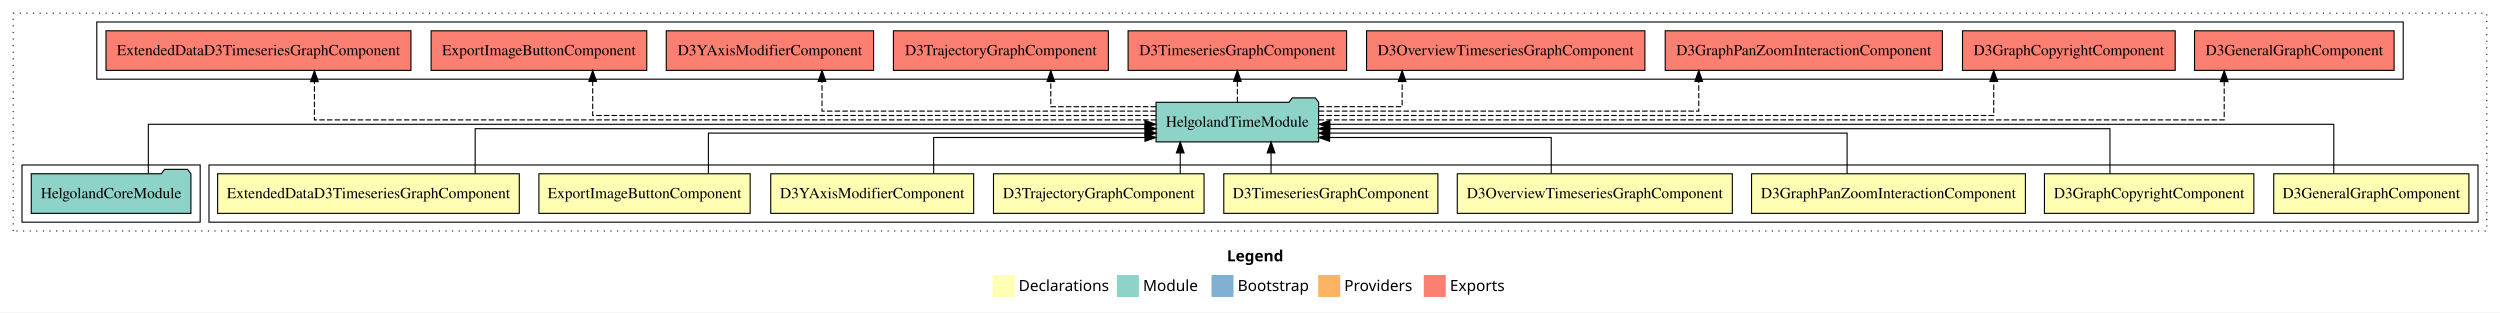
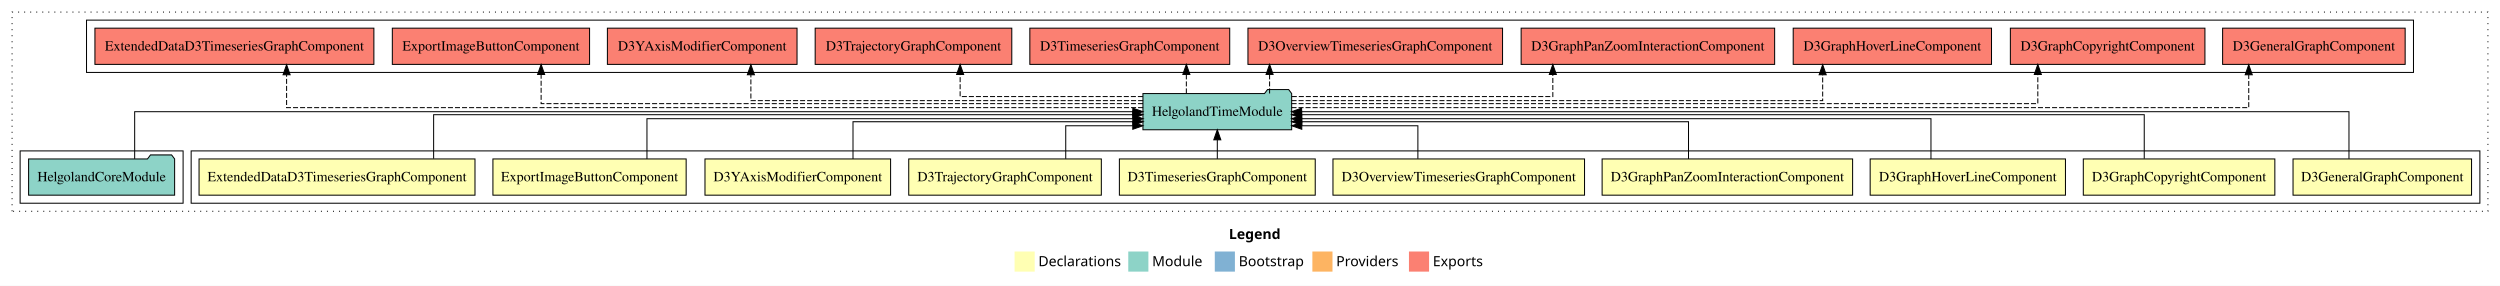
- <svg xmlns="http://www.w3.org/2000/svg" width="2273pt" height="284pt" viewBox="0.00 0.00 2273.00 284.00">
+ <svg xmlns="http://www.w3.org/2000/svg" width="2485pt" height="284pt" viewBox="0.00 0.00 2485.00 284.00">
  <g id="graph0" class="graph" transform="scale(1 1) rotate(0) translate(4 280)">
-     <polygon fill="#ffffff" stroke="transparent" points="-4,4 -4,-280 2269,-280 2269,4 -4,4" />
-     <text text-anchor="start" x="1111.509" y="-42.4" font-family="sans-serif" font-weight="bold" font-size="14.00" fill="#000000">Legend</text>
-     <polygon fill="#ffffb3" stroke="transparent" points="898.5,-10 898.5,-30 918.5,-30 918.5,-10 898.5,-10" />
-     <text text-anchor="start" x="922.129" y="-15.4" font-family="sans-serif" font-size="14.00" fill="#000000">  Declarations</text>
-     <polygon fill="#8dd3c7" stroke="transparent" points="1011.5,-10 1011.5,-30 1031.5,-30 1031.5,-10 1011.5,-10" />
-     <text text-anchor="start" x="1035.225" y="-15.4" font-family="sans-serif" font-size="14.00" fill="#000000">  Module</text>
-     <polygon fill="#80b1d3" stroke="transparent" points="1097.5,-10 1097.5,-30 1117.5,-30 1117.5,-10 1097.5,-10" />
-     <text text-anchor="start" x="1121.281" y="-15.4" font-family="sans-serif" font-size="14.00" fill="#000000">  Bootstrap</text>
-     <polygon fill="#fdb462" stroke="transparent" points="1194.5,-10 1194.5,-30 1214.5,-30 1214.5,-10 1194.5,-10" />
-     <text text-anchor="start" x="1218.173" y="-15.4" font-family="sans-serif" font-size="14.00" fill="#000000">  Providers</text>
-     <polygon fill="#fb8072" stroke="transparent" points="1290.5,-10 1290.5,-30 1310.5,-30 1310.5,-10 1290.5,-10" />
-     <text text-anchor="start" x="1314.226" y="-15.4" font-family="sans-serif" font-size="14.00" fill="#000000">  Exports</text>
+     <polygon fill="#ffffff" stroke="transparent" points="-4,4 -4,-280 2481,-280 2481,4 -4,4" />
+     <text text-anchor="start" x="1217.509" y="-42.4" font-family="sans-serif" font-weight="bold" font-size="14.00" fill="#000000">Legend</text>
+     <polygon fill="#ffffb3" stroke="transparent" points="1004.5,-10 1004.5,-30 1024.5,-30 1024.5,-10 1004.5,-10" />
+     <text text-anchor="start" x="1028.129" y="-15.4" font-family="sans-serif" font-size="14.00" fill="#000000">  Declarations</text>
+     <polygon fill="#8dd3c7" stroke="transparent" points="1117.5,-10 1117.5,-30 1137.5,-30 1137.5,-10 1117.5,-10" />
+     <text text-anchor="start" x="1141.225" y="-15.4" font-family="sans-serif" font-size="14.00" fill="#000000">  Module</text>
+     <polygon fill="#80b1d3" stroke="transparent" points="1203.5,-10 1203.5,-30 1223.5,-30 1223.5,-10 1203.5,-10" />
+     <text text-anchor="start" x="1227.281" y="-15.4" font-family="sans-serif" font-size="14.00" fill="#000000">  Bootstrap</text>
+     <polygon fill="#fdb462" stroke="transparent" points="1300.5,-10 1300.5,-30 1320.5,-30 1320.5,-10 1300.5,-10" />
+     <text text-anchor="start" x="1324.173" y="-15.4" font-family="sans-serif" font-size="14.00" fill="#000000">  Providers</text>
+     <polygon fill="#fb8072" stroke="transparent" points="1396.5,-10 1396.5,-30 1416.5,-30 1416.5,-10 1396.5,-10" />
+     <text text-anchor="start" x="1420.226" y="-15.4" font-family="sans-serif" font-size="14.00" fill="#000000">  Exports</text>
    <g id="clust1" class="cluster">
-       <polygon fill="none" stroke="#000000" stroke-dasharray="1,5" points="8,-70 8,-268 2257,-268 2257,-70 8,-70" />
+       <polygon fill="none" stroke="#000000" stroke-dasharray="1,5" points="8,-70 8,-268 2469,-268 2469,-70 8,-70" />
    </g>
    <g id="clust2" class="cluster">
-       <polygon fill="none" stroke="#000000" points="186,-78 186,-130 2249,-130 2249,-78 186,-78" />
-     </g>
-     <g id="clust12" class="cluster">
+       <polygon fill="none" stroke="#000000" points="186,-78 186,-130 2461,-130 2461,-78 186,-78" />
+     </g>
+     <g id="clust13" class="cluster">
      <polygon fill="none" stroke="#000000" points="16,-78 16,-130 178,-130 178,-78 16,-78" />
    </g>
-     <g id="clust13" class="cluster">
-       <polygon fill="none" stroke="#000000" points="84,-208 84,-260 2181,-260 2181,-208 84,-208" />
+     <g id="clust14" class="cluster">
+       <polygon fill="none" stroke="#000000" points="82,-208 82,-260 2395,-260 2395,-208 82,-208" />
    </g>
    <g id="node1" class="node">
-       <polygon fill="#ffffb3" stroke="#000000" points="2240.723,-122 2063.277,-122 2063.277,-86 2240.723,-86 2240.723,-122" />
-       <text text-anchor="middle" x="2152" y="-99.8" font-family="Times,serif" font-size="14.00" fill="#000000">D3GeneralGraphComponent</text>
-     </g>
-     <g id="node10" class="node">
-       <polygon fill="#8dd3c7" stroke="#000000" points="1194.916,-187 1191.916,-191 1170.916,-191 1167.916,-187 1047.084,-187 1047.084,-151 1194.916,-151 1194.916,-187" />
-       <text text-anchor="middle" x="1121" y="-164.8" font-family="Times,serif" font-size="14.00" fill="#000000">HelgolandTimeModule</text>
+       <polygon fill="#ffffb3" stroke="#000000" points="2452.723,-122 2275.277,-122 2275.277,-86 2452.723,-86 2452.723,-122" />
+       <text text-anchor="middle" x="2364" y="-99.8" font-family="Times,serif" font-size="14.00" fill="#000000">D3GeneralGraphComponent</text>
+     </g>
+     <g id="node11" class="node">
+       <polygon fill="#8dd3c7" stroke="#000000" points="1279.916,-187 1276.916,-191 1255.916,-191 1252.916,-187 1132.084,-187 1132.084,-151 1279.916,-151 1279.916,-187" />
+       <text text-anchor="middle" x="1206" y="-164.8" font-family="Times,serif" font-size="14.00" fill="#000000">HelgolandTimeModule</text>
    </g>
    <g id="edge1" class="edge">
-       <path fill="none" stroke="#000000" d="M2117.875,-122.222C2117.875,-140.828 2117.875,-167 2117.875,-167 2117.875,-167 1205.113,-167 1205.113,-167" />
-       <polygon fill="#000000" stroke="#000000" points="1205.113,-163.5 1195.113,-167 1205.113,-170.5 1205.113,-163.5" />
+       <path fill="none" stroke="#000000" d="M2330.875,-122.106C2330.875,-141.339 2330.875,-169 2330.875,-169 2330.875,-169 1289.806,-169 1289.806,-169" />
+       <polygon fill="#000000" stroke="#000000" points="1289.806,-165.5 1279.806,-169 1289.806,-172.5 1289.806,-165.5" />
    </g>
    <g id="node2" class="node">
-       <polygon fill="#ffffb3" stroke="#000000" points="2045.199,-122 1854.801,-122 1854.801,-86 2045.199,-86 2045.199,-122" />
-       <text text-anchor="middle" x="1950" y="-99.8" font-family="Times,serif" font-size="14.00" fill="#000000">D3GraphCopyrightComponent</text>
+       <polygon fill="#ffffb3" stroke="#000000" points="2257.199,-122 2066.801,-122 2066.801,-86 2257.199,-86 2257.199,-122" />
+       <text text-anchor="middle" x="2162" y="-99.8" font-family="Times,serif" font-size="14.00" fill="#000000">D3GraphCopyrightComponent</text>
    </g>
    <g id="edge2" class="edge">
-       <path fill="none" stroke="#000000" d="M1914.375,-122.022C1914.375,-139.373 1914.375,-163 1914.375,-163 1914.375,-163 1204.926,-163 1204.926,-163" />
-       <polygon fill="#000000" stroke="#000000" points="1204.926,-159.5 1194.926,-163 1204.926,-166.5 1204.926,-159.5" />
+       <path fill="none" stroke="#000000" d="M2127.375,-122.267C2127.375,-140.555 2127.375,-166 2127.375,-166 2127.375,-166 1289.842,-166 1289.842,-166" />
+       <polygon fill="#000000" stroke="#000000" points="1289.842,-162.5 1279.842,-166 1289.842,-169.5 1289.842,-162.5" />
    </g>
    <g id="node3" class="node">
+       <polygon fill="#ffffb3" stroke="#000000" points="2049.06,-122 1854.94,-122 1854.94,-86 2049.06,-86 2049.06,-122" />
+       <text text-anchor="middle" x="1952" y="-99.8" font-family="Times,serif" font-size="14.00" fill="#000000">D3GraphHoverLineComponent</text>
+     </g>
+     <g id="edge3" class="edge">
+       <path fill="none" stroke="#000000" d="M1915.375,-122.034C1915.375,-139.06 1915.375,-162 1915.375,-162 1915.375,-162 1289.908,-162 1289.908,-162" />
+       <polygon fill="#000000" stroke="#000000" points="1289.908,-158.5 1279.908,-162 1289.908,-165.5 1289.908,-158.5" />
+     </g>
+     <g id="node4" class="node">
      <polygon fill="#ffffb3" stroke="#000000" points="1837.498,-122 1588.502,-122 1588.502,-86 1837.498,-86 1837.498,-122" />
      <text text-anchor="middle" x="1713" y="-99.8" font-family="Times,serif" font-size="14.00" fill="#000000">D3GraphPanZoomInteractionComponent</text>
    </g>
-     <g id="edge3" class="edge">
-       <path fill="none" stroke="#000000" d="M1675.375,-122.009C1675.375,-138.049 1675.375,-159 1675.375,-159 1675.375,-159 1204.903,-159 1204.903,-159" />
-       <polygon fill="#000000" stroke="#000000" points="1204.903,-155.5 1194.903,-159 1204.903,-162.5 1204.903,-155.5" />
-     </g>
-     <g id="node4" class="node">
+     <g id="edge4" class="edge">
+       <path fill="none" stroke="#000000" d="M1674.375,-122.009C1674.375,-138.049 1674.375,-159 1674.375,-159 1674.375,-159 1289.957,-159 1289.957,-159" />
+       <polygon fill="#000000" stroke="#000000" points="1289.957,-155.5 1279.957,-159 1289.957,-162.5 1289.957,-155.5" />
+     </g>
+     <g id="node5" class="node">
      <polygon fill="#ffffb3" stroke="#000000" points="1571.032,-122 1320.968,-122 1320.968,-86 1571.032,-86 1571.032,-122" />
      <text text-anchor="middle" x="1446" y="-99.8" font-family="Times,serif" font-size="14.00" fill="#000000">D3OverviewTimeseriesGraphComponent</text>
    </g>
-     <g id="edge4" class="edge">
-       <path fill="none" stroke="#000000" d="M1406.375,-122.124C1406.375,-136.783 1406.375,-155 1406.375,-155 1406.375,-155 1204.862,-155 1204.862,-155" />
-       <polygon fill="#000000" stroke="#000000" points="1204.862,-151.5 1194.862,-155 1204.862,-158.5 1204.862,-151.5" />
-     </g>
-     <g id="node5" class="node">
+     <g id="edge5" class="edge">
+       <path fill="none" stroke="#000000" d="M1405.375,-122.124C1405.375,-136.783 1405.375,-155 1405.375,-155 1405.375,-155 1289.957,-155 1289.957,-155" />
+       <polygon fill="#000000" stroke="#000000" points="1289.957,-151.5 1279.957,-155 1289.957,-158.5 1289.957,-151.5" />
+     </g>
+     <g id="node6" class="node">
      <polygon fill="#ffffb3" stroke="#000000" points="1303.339,-122 1108.661,-122 1108.661,-86 1303.339,-86 1303.339,-122" />
      <text text-anchor="middle" x="1206" y="-99.8" font-family="Times,serif" font-size="14.00" fill="#000000">D3TimeseriesGraphComponent</text>
    </g>
-     <g id="edge5" class="edge">
-       <path fill="none" stroke="#000000" d="M1151.644,-122.106C1151.644,-122.106 1151.644,-140.991 1151.644,-140.991" />
-       <polygon fill="#000000" stroke="#000000" points="1148.144,-140.991 1151.644,-150.991 1155.144,-140.991 1148.144,-140.991" />
-     </g>
-     <g id="node6" class="node">
+     <g id="edge6" class="edge">
+       <path fill="none" stroke="#000000" d="M1206,-122.106C1206,-122.106 1206,-140.991 1206,-140.991" />
+       <polygon fill="#000000" stroke="#000000" points="1202.5,-140.991 1206,-150.991 1209.5,-140.991 1202.5,-140.991" />
+     </g>
+     <g id="node7" class="node">
      <polygon fill="#ffffb3" stroke="#000000" points="1090.72,-122 899.28,-122 899.28,-86 1090.72,-86 1090.72,-122" />
      <text text-anchor="middle" x="995" y="-99.8" font-family="Times,serif" font-size="14.00" fill="#000000">D3TrajectoryGraphComponent</text>
    </g>
-     <g id="edge6" class="edge">
-       <path fill="none" stroke="#000000" d="M1069.076,-122.106C1069.076,-122.106 1069.076,-140.991 1069.076,-140.991" />
-       <polygon fill="#000000" stroke="#000000" points="1065.576,-140.991 1069.076,-150.991 1072.576,-140.991 1065.576,-140.991" />
-     </g>
-     <g id="node7" class="node">
+     <g id="edge7" class="edge">
+       <path fill="none" stroke="#000000" d="M1055.345,-122.124C1055.345,-136.783 1055.345,-155 1055.345,-155 1055.345,-155 1121.997,-155 1121.997,-155" />
+       <polygon fill="#000000" stroke="#000000" points="1121.997,-158.5 1131.997,-155 1121.997,-151.5 1121.997,-158.5" />
+     </g>
+     <g id="node8" class="node">
      <polygon fill="#ffffb3" stroke="#000000" points="881.249,-122 696.751,-122 696.751,-86 881.249,-86 881.249,-122" />
      <text text-anchor="middle" x="789" y="-99.8" font-family="Times,serif" font-size="14.00" fill="#000000">D3YAxisModifierComponent</text>
    </g>
-     <g id="edge7" class="edge">
-       <path fill="none" stroke="#000000" d="M844.882,-122.124C844.882,-136.783 844.882,-155 844.882,-155 844.882,-155 1037.005,-155 1037.005,-155" />
-       <polygon fill="#000000" stroke="#000000" points="1037.006,-158.5 1047.005,-155 1037.005,-151.5 1037.006,-158.5" />
-     </g>
-     <g id="node8" class="node">
+     <g id="edge8" class="edge">
+       <path fill="none" stroke="#000000" d="M843.882,-122.009C843.882,-138.049 843.882,-159 843.882,-159 843.882,-159 1122.284,-159 1122.284,-159" />
+       <polygon fill="#000000" stroke="#000000" points="1122.284,-162.5 1132.284,-159 1122.284,-155.5 1122.284,-162.5" />
+     </g>
+     <g id="node9" class="node">
      <polygon fill="#ffffb3" stroke="#000000" points="678.035,-122 485.965,-122 485.965,-86 678.035,-86 678.035,-122" />
      <text text-anchor="middle" x="582" y="-99.8" font-family="Times,serif" font-size="14.00" fill="#000000">ExportImageButtonComponent</text>
    </g>
-     <g id="edge8" class="edge">
-       <path fill="none" stroke="#000000" d="M640.071,-122.009C640.071,-138.049 640.071,-159 640.071,-159 640.071,-159 1037.171,-159 1037.171,-159" />
-       <polygon fill="#000000" stroke="#000000" points="1037.171,-162.5 1047.171,-159 1037.171,-155.5 1037.171,-162.5" />
-     </g>
-     <g id="node9" class="node">
+     <g id="edge9" class="edge">
+       <path fill="none" stroke="#000000" d="M639.071,-122.034C639.071,-139.06 639.071,-162 639.071,-162 639.071,-162 1122.175,-162 1122.175,-162" />
+       <polygon fill="#000000" stroke="#000000" points="1122.175,-165.5 1132.175,-162 1122.175,-158.5 1122.175,-165.5" />
+     </g>
+     <g id="node10" class="node">
      <polygon fill="#ffffb3" stroke="#000000" points="468.138,-122 193.862,-122 193.862,-86 468.138,-86 468.138,-122" />
      <text text-anchor="middle" x="331" y="-99.8" font-family="Times,serif" font-size="14.00" fill="#000000">ExtendedDataD3TimeseriesGraphComponent</text>
    </g>
-     <g id="edge9" class="edge">
-       <path fill="none" stroke="#000000" d="M428.026,-122.022C428.026,-139.373 428.026,-163 428.026,-163 428.026,-163 1037.168,-163 1037.168,-163" />
-       <polygon fill="#000000" stroke="#000000" points="1037.168,-166.5 1047.168,-163 1037.168,-159.5 1037.168,-166.5" />
+     <g id="edge10" class="edge">
+       <path fill="none" stroke="#000000" d="M427.026,-122.267C427.026,-140.555 427.026,-166 427.026,-166 427.026,-166 1122.014,-166 1122.014,-166" />
+       <polygon fill="#000000" stroke="#000000" points="1122.014,-169.5 1132.014,-166 1122.014,-162.5 1122.014,-169.5" />
+     </g>
+     <g id="node13" class="node">
+       <polygon fill="#fb8072" stroke="#000000" points="2386.722,-252 2205.278,-252 2205.278,-216 2386.722,-216 2386.722,-252" />
+       <text text-anchor="middle" x="2296" y="-229.8" font-family="Times,serif" font-size="14.00" fill="#000000">D3GeneralGraphComponent </text>
+     </g>
+     <g id="edge12" class="edge">
+       <path fill="none" stroke="#000000" stroke-dasharray="5,2" d="M1279.733,-173C1514.812,-173 2231.244,-173 2231.244,-173 2231.244,-173 2231.244,-205.698 2231.244,-205.698" />
+       <polygon fill="#000000" stroke="#000000" points="2227.744,-205.698 2231.244,-215.698 2234.744,-205.698 2227.744,-205.698" />
+     </g>
+     <g id="node14" class="node">
+       <polygon fill="#fb8072" stroke="#000000" points="2187.699,-252 1994.301,-252 1994.301,-216 2187.699,-216 2187.699,-252" />
+       <text text-anchor="middle" x="2091" y="-229.8" font-family="Times,serif" font-size="14.00" fill="#000000">D3GraphCopyrightComponent </text>
+     </g>
+     <g id="edge13" class="edge">
+       <path fill="none" stroke="#000000" stroke-dasharray="5,2" d="M1279.817,-177C1480.582,-177 2021.59,-177 2021.59,-177 2021.59,-177 2021.59,-205.965 2021.59,-205.965" />
+       <polygon fill="#000000" stroke="#000000" points="2018.09,-205.965 2021.59,-215.965 2025.09,-205.965 2018.09,-205.965" />
+     </g>
+     <g id="node15" class="node">
+       <polygon fill="#fb8072" stroke="#000000" points="1975.561,-252 1778.439,-252 1778.439,-216 1975.561,-216 1975.561,-252" />
+       <text text-anchor="middle" x="1877" y="-229.8" font-family="Times,serif" font-size="14.00" fill="#000000">D3GraphHoverLineComponent </text>
+     </g>
+     <g id="edge14" class="edge">
+       <path fill="none" stroke="#000000" stroke-dasharray="5,2" d="M1279.784,-180C1440.465,-180 1807.734,-180 1807.734,-180 1807.734,-180 1807.734,-205.718 1807.734,-205.718" />
+       <polygon fill="#000000" stroke="#000000" points="1804.235,-205.718 1807.734,-215.718 1811.235,-205.718 1804.235,-205.718" />
+     </g>
+     <g id="node16" class="node">
+       <polygon fill="#fb8072" stroke="#000000" points="1759.998,-252 1508.002,-252 1508.002,-216 1759.998,-216 1759.998,-252" />
+       <text text-anchor="middle" x="1634" y="-229.8" font-family="Times,serif" font-size="14.00" fill="#000000">D3GraphPanZoomInteractionComponent </text>
+     </g>
+     <g id="edge15" class="edge">
+       <path fill="none" stroke="#000000" stroke-dasharray="5,2" d="M1280.016,-184C1378.271,-184 1539.509,-184 1539.509,-184 1539.509,-184 1539.509,-205.949 1539.509,-205.949" />
+       <polygon fill="#000000" stroke="#000000" points="1536.009,-205.949 1539.509,-215.949 1543.009,-205.949 1536.009,-205.949" />
+     </g>
+     <g id="node17" class="node">
+       <polygon fill="#fb8072" stroke="#000000" points="1489.533,-252 1236.467,-252 1236.467,-216 1489.533,-216 1489.533,-252" />
+       <text text-anchor="middle" x="1363" y="-229.8" font-family="Times,serif" font-size="14.00" fill="#000000">D3OverviewTimeseriesGraphComponent </text>
+     </g>
+     <g id="edge16" class="edge">
+       <path fill="none" stroke="#000000" stroke-dasharray="5,2" d="M1257.971,-187.106C1257.971,-187.106 1257.971,-205.991 1257.971,-205.991" />
+       <polygon fill="#000000" stroke="#000000" points="1254.471,-205.991 1257.971,-215.991 1261.471,-205.991 1254.471,-205.991" />
+     </g>
+     <g id="node18" class="node">
+       <polygon fill="#fb8072" stroke="#000000" points="1218.339,-252 1019.661,-252 1019.661,-216 1218.339,-216 1218.339,-252" />
+       <text text-anchor="middle" x="1119" y="-229.8" font-family="Times,serif" font-size="14.00" fill="#000000">D3TimeseriesGraphComponent </text>
+     </g>
+     <g id="edge17" class="edge">
+       <path fill="none" stroke="#000000" stroke-dasharray="5,2" d="M1175.231,-187.106C1175.231,-187.106 1175.231,-205.991 1175.231,-205.991" />
+       <polygon fill="#000000" stroke="#000000" points="1171.731,-205.991 1175.231,-215.991 1178.731,-205.991 1171.731,-205.991" />
+     </g>
+     <g id="node19" class="node">
+       <polygon fill="#fb8072" stroke="#000000" points="1001.72,-252 806.28,-252 806.28,-216 1001.72,-216 1001.72,-252" />
+       <text text-anchor="middle" x="904" y="-229.8" font-family="Times,serif" font-size="14.00" fill="#000000">D3TrajectoryGraphComponent </text>
+     </g>
+     <g id="edge18" class="edge">
+       <path fill="none" stroke="#000000" stroke-dasharray="5,2" d="M1132.063,-184C1056.567,-184 950.375,-184 950.375,-184 950.375,-184 950.375,-205.949 950.375,-205.949" />
+       <polygon fill="#000000" stroke="#000000" points="946.875,-205.949 950.375,-215.949 953.875,-205.949 946.875,-205.949" />
+     </g>
+     <g id="node20" class="node">
+       <polygon fill="#fb8072" stroke="#000000" points="788.249,-252 599.751,-252 599.751,-216 788.249,-216 788.249,-252" />
+       <text text-anchor="middle" x="694" y="-229.8" font-family="Times,serif" font-size="14.00" fill="#000000">D3YAxisModifierComponent </text>
+     </g>
+     <g id="edge19" class="edge">
+       <path fill="none" stroke="#000000" stroke-dasharray="5,2" d="M1132.281,-180C1001.469,-180 742.375,-180 742.375,-180 742.375,-180 742.375,-205.718 742.375,-205.718" />
+       <polygon fill="#000000" stroke="#000000" points="738.875,-205.718 742.375,-215.718 745.875,-205.718 738.875,-205.718" />
+     </g>
+     <g id="node21" class="node">
+       <polygon fill="#fb8072" stroke="#000000" points="582.034,-252 385.966,-252 385.966,-216 582.034,-216 582.034,-252" />
+       <text text-anchor="middle" x="484" y="-229.8" font-family="Times,serif" font-size="14.00" fill="#000000">ExportImageButtonComponent </text>
+     </g>
+     <g id="edge20" class="edge">
+       <path fill="none" stroke="#000000" stroke-dasharray="5,2" d="M1132.148,-177C957.548,-177 533.875,-177 533.875,-177 533.875,-177 533.875,-205.965 533.875,-205.965" />
+       <polygon fill="#000000" stroke="#000000" points="530.375,-205.965 533.875,-215.965 537.375,-205.965 530.375,-205.965" />
+     </g>
+     <g id="node22" class="node">
+       <polygon fill="#fb8072" stroke="#000000" points="367.638,-252 90.362,-252 90.362,-216 367.638,-216 367.638,-252" />
+       <text text-anchor="middle" x="229" y="-229.8" font-family="Times,serif" font-size="14.00" fill="#000000">ExtendedDataD3TimeseriesGraphComponent </text>
+     </g>
+     <g id="edge21" class="edge">
+       <path fill="none" stroke="#000000" stroke-dasharray="5,2" d="M1132.246,-173C913.075,-173 280.875,-173 280.875,-173 280.875,-173 280.875,-205.698 280.875,-205.698" />
+       <polygon fill="#000000" stroke="#000000" points="277.375,-205.698 280.875,-215.698 284.375,-205.698 277.375,-205.698" />
    </g>
    <g id="node12" class="node">
-       <polygon fill="#fb8072" stroke="#000000" points="2172.722,-252 1991.277,-252 1991.277,-216 2172.722,-216 2172.722,-252" />
-       <text text-anchor="middle" x="2082" y="-229.8" font-family="Times,serif" font-size="14.00" fill="#000000">D3GeneralGraphComponent </text>
-     </g>
-     <g id="edge11" class="edge">
-       <path fill="none" stroke="#000000" stroke-dasharray="5,2" d="M1194.806,-171C1409.435,-171 2018.244,-171 2018.244,-171 2018.244,-171 2018.244,-205.778 2018.244,-205.778" />
-       <polygon fill="#000000" stroke="#000000" points="2014.744,-205.778 2018.244,-215.778 2021.744,-205.778 2014.744,-205.778" />
-     </g>
-     <g id="node13" class="node">
-       <polygon fill="#fb8072" stroke="#000000" points="1973.699,-252 1780.301,-252 1780.301,-216 1973.699,-216 1973.699,-252" />
-       <text text-anchor="middle" x="1877" y="-229.8" font-family="Times,serif" font-size="14.00" fill="#000000">D3GraphCopyrightComponent </text>
-     </g>
-     <g id="edge12" class="edge">
-       <path fill="none" stroke="#000000" stroke-dasharray="5,2" d="M1194.922,-175C1372.539,-175 1808.7,-175 1808.7,-175 1808.7,-175 1808.7,-205.977 1808.7,-205.977" />
-       <polygon fill="#000000" stroke="#000000" points="1805.2,-205.977 1808.7,-215.977 1812.2,-205.977 1805.2,-205.977" />
-     </g>
-     <g id="node14" class="node">
-       <polygon fill="#fb8072" stroke="#000000" points="1761.998,-252 1510.002,-252 1510.002,-216 1761.998,-216 1761.998,-252" />
-       <text text-anchor="middle" x="1636" y="-229.8" font-family="Times,serif" font-size="14.00" fill="#000000">D3GraphPanZoomInteractionComponent </text>
-     </g>
-     <g id="edge13" class="edge">
-       <path fill="none" stroke="#000000" stroke-dasharray="5,2" d="M1195.034,-179C1315.467,-179 1540.509,-179 1540.509,-179 1540.509,-179 1540.509,-205.991 1540.509,-205.991" />
-       <polygon fill="#000000" stroke="#000000" points="1537.009,-205.991 1540.509,-215.991 1544.009,-205.991 1537.009,-205.991" />
-     </g>
-     <g id="node15" class="node">
-       <polygon fill="#fb8072" stroke="#000000" points="1491.533,-252 1238.467,-252 1238.467,-216 1491.533,-216 1491.533,-252" />
-       <text text-anchor="middle" x="1365" y="-229.8" font-family="Times,serif" font-size="14.00" fill="#000000">D3OverviewTimeseriesGraphComponent </text>
-     </g>
-     <g id="edge14" class="edge">
-       <path fill="none" stroke="#000000" stroke-dasharray="5,2" d="M1195.035,-183C1232.782,-183 1270.827,-183 1270.827,-183 1270.827,-183 1270.827,-205.876 1270.827,-205.876" />
-       <polygon fill="#000000" stroke="#000000" points="1267.327,-205.876 1270.827,-215.876 1274.327,-205.876 1267.327,-205.876" />
-     </g>
-     <g id="node16" class="node">
-       <polygon fill="#fb8072" stroke="#000000" points="1220.339,-252 1021.661,-252 1021.661,-216 1220.339,-216 1220.339,-252" />
-       <text text-anchor="middle" x="1121" y="-229.8" font-family="Times,serif" font-size="14.00" fill="#000000">D3TimeseriesGraphComponent </text>
-     </g>
-     <g id="edge15" class="edge">
-       <path fill="none" stroke="#000000" stroke-dasharray="5,2" d="M1121,-187.106C1121,-187.106 1121,-205.991 1121,-205.991" />
-       <polygon fill="#000000" stroke="#000000" points="1117.5,-205.991 1121,-215.991 1124.5,-205.991 1117.5,-205.991" />
-     </g>
-     <g id="node17" class="node">
-       <polygon fill="#fb8072" stroke="#000000" points="1003.72,-252 808.28,-252 808.28,-216 1003.72,-216 1003.72,-252" />
-       <text text-anchor="middle" x="906" y="-229.8" font-family="Times,serif" font-size="14.00" fill="#000000">D3TrajectoryGraphComponent </text>
-     </g>
-     <g id="edge16" class="edge">
-       <path fill="none" stroke="#000000" stroke-dasharray="5,2" d="M1047.093,-183C1001.383,-183 951.375,-183 951.375,-183 951.375,-183 951.375,-205.876 951.375,-205.876" />
-       <polygon fill="#000000" stroke="#000000" points="947.875,-205.876 951.375,-215.876 954.875,-205.876 947.875,-205.876" />
-     </g>
-     <g id="node18" class="node">
-       <polygon fill="#fb8072" stroke="#000000" points="790.249,-252 601.751,-252 601.751,-216 790.249,-216 790.249,-252" />
-       <text text-anchor="middle" x="696" y="-229.8" font-family="Times,serif" font-size="14.00" fill="#000000">D3YAxisModifierComponent </text>
-     </g>
-     <g id="edge17" class="edge">
-       <path fill="none" stroke="#000000" stroke-dasharray="5,2" d="M1046.844,-179C936.87,-179 743.375,-179 743.375,-179 743.375,-179 743.375,-205.991 743.375,-205.991" />
-       <polygon fill="#000000" stroke="#000000" points="739.875,-205.991 743.375,-215.991 746.875,-205.991 739.875,-205.991" />
-     </g>
-     <g id="node19" class="node">
-       <polygon fill="#fb8072" stroke="#000000" points="584.034,-252 387.966,-252 387.966,-216 584.034,-216 584.034,-252" />
-       <text text-anchor="middle" x="486" y="-229.8" font-family="Times,serif" font-size="14.00" fill="#000000">ExportImageButtonComponent </text>
-     </g>
-     <g id="edge18" class="edge">
-       <path fill="none" stroke="#000000" stroke-dasharray="5,2" d="M1047.064,-175C889.494,-175 534.875,-175 534.875,-175 534.875,-175 534.875,-205.977 534.875,-205.977" />
-       <polygon fill="#000000" stroke="#000000" points="531.375,-205.977 534.875,-215.977 538.375,-205.977 531.375,-205.977" />
-     </g>
-     <g id="node20" class="node">
-       <polygon fill="#fb8072" stroke="#000000" points="369.638,-252 92.362,-252 92.362,-216 369.638,-216 369.638,-252" />
-       <text text-anchor="middle" x="231" y="-229.8" font-family="Times,serif" font-size="14.00" fill="#000000">ExtendedDataD3TimeseriesGraphComponent </text>
-     </g>
-     <g id="edge19" class="edge">
-       <path fill="none" stroke="#000000" stroke-dasharray="5,2" d="M1047.269,-171C842.507,-171 281.875,-171 281.875,-171 281.875,-171 281.875,-205.778 281.875,-205.778" />
-       <polygon fill="#000000" stroke="#000000" points="278.375,-205.778 281.875,-215.778 285.375,-205.778 278.375,-205.778" />
-     </g>
-     <g id="node11" class="node">
      <polygon fill="#8dd3c7" stroke="#000000" points="169.579,-122 166.579,-126 145.579,-126 142.579,-122 24.421,-122 24.421,-86 169.579,-86 169.579,-122" />
      <text text-anchor="middle" x="97" y="-99.8" font-family="Times,serif" font-size="14.00" fill="#000000">HelgolandCoreModule</text>
    </g>
-     <g id="edge10" class="edge">
-       <path fill="none" stroke="#000000" d="M130.86,-122.222C130.86,-140.828 130.86,-167 130.86,-167 130.86,-167 1036.984,-167 1036.984,-167" />
-       <polygon fill="#000000" stroke="#000000" points="1036.984,-170.5 1046.984,-167 1036.984,-163.5 1036.984,-170.5" />
+     <g id="edge11" class="edge">
+       <path fill="none" stroke="#000000" d="M129.86,-122.106C129.86,-141.339 129.86,-169 129.86,-169 129.86,-169 1122.033,-169 1122.033,-169" />
+       <polygon fill="#000000" stroke="#000000" points="1122.033,-172.5 1132.033,-169 1122.033,-165.5 1122.033,-172.5" />
    </g>
  </g>
</svg>
